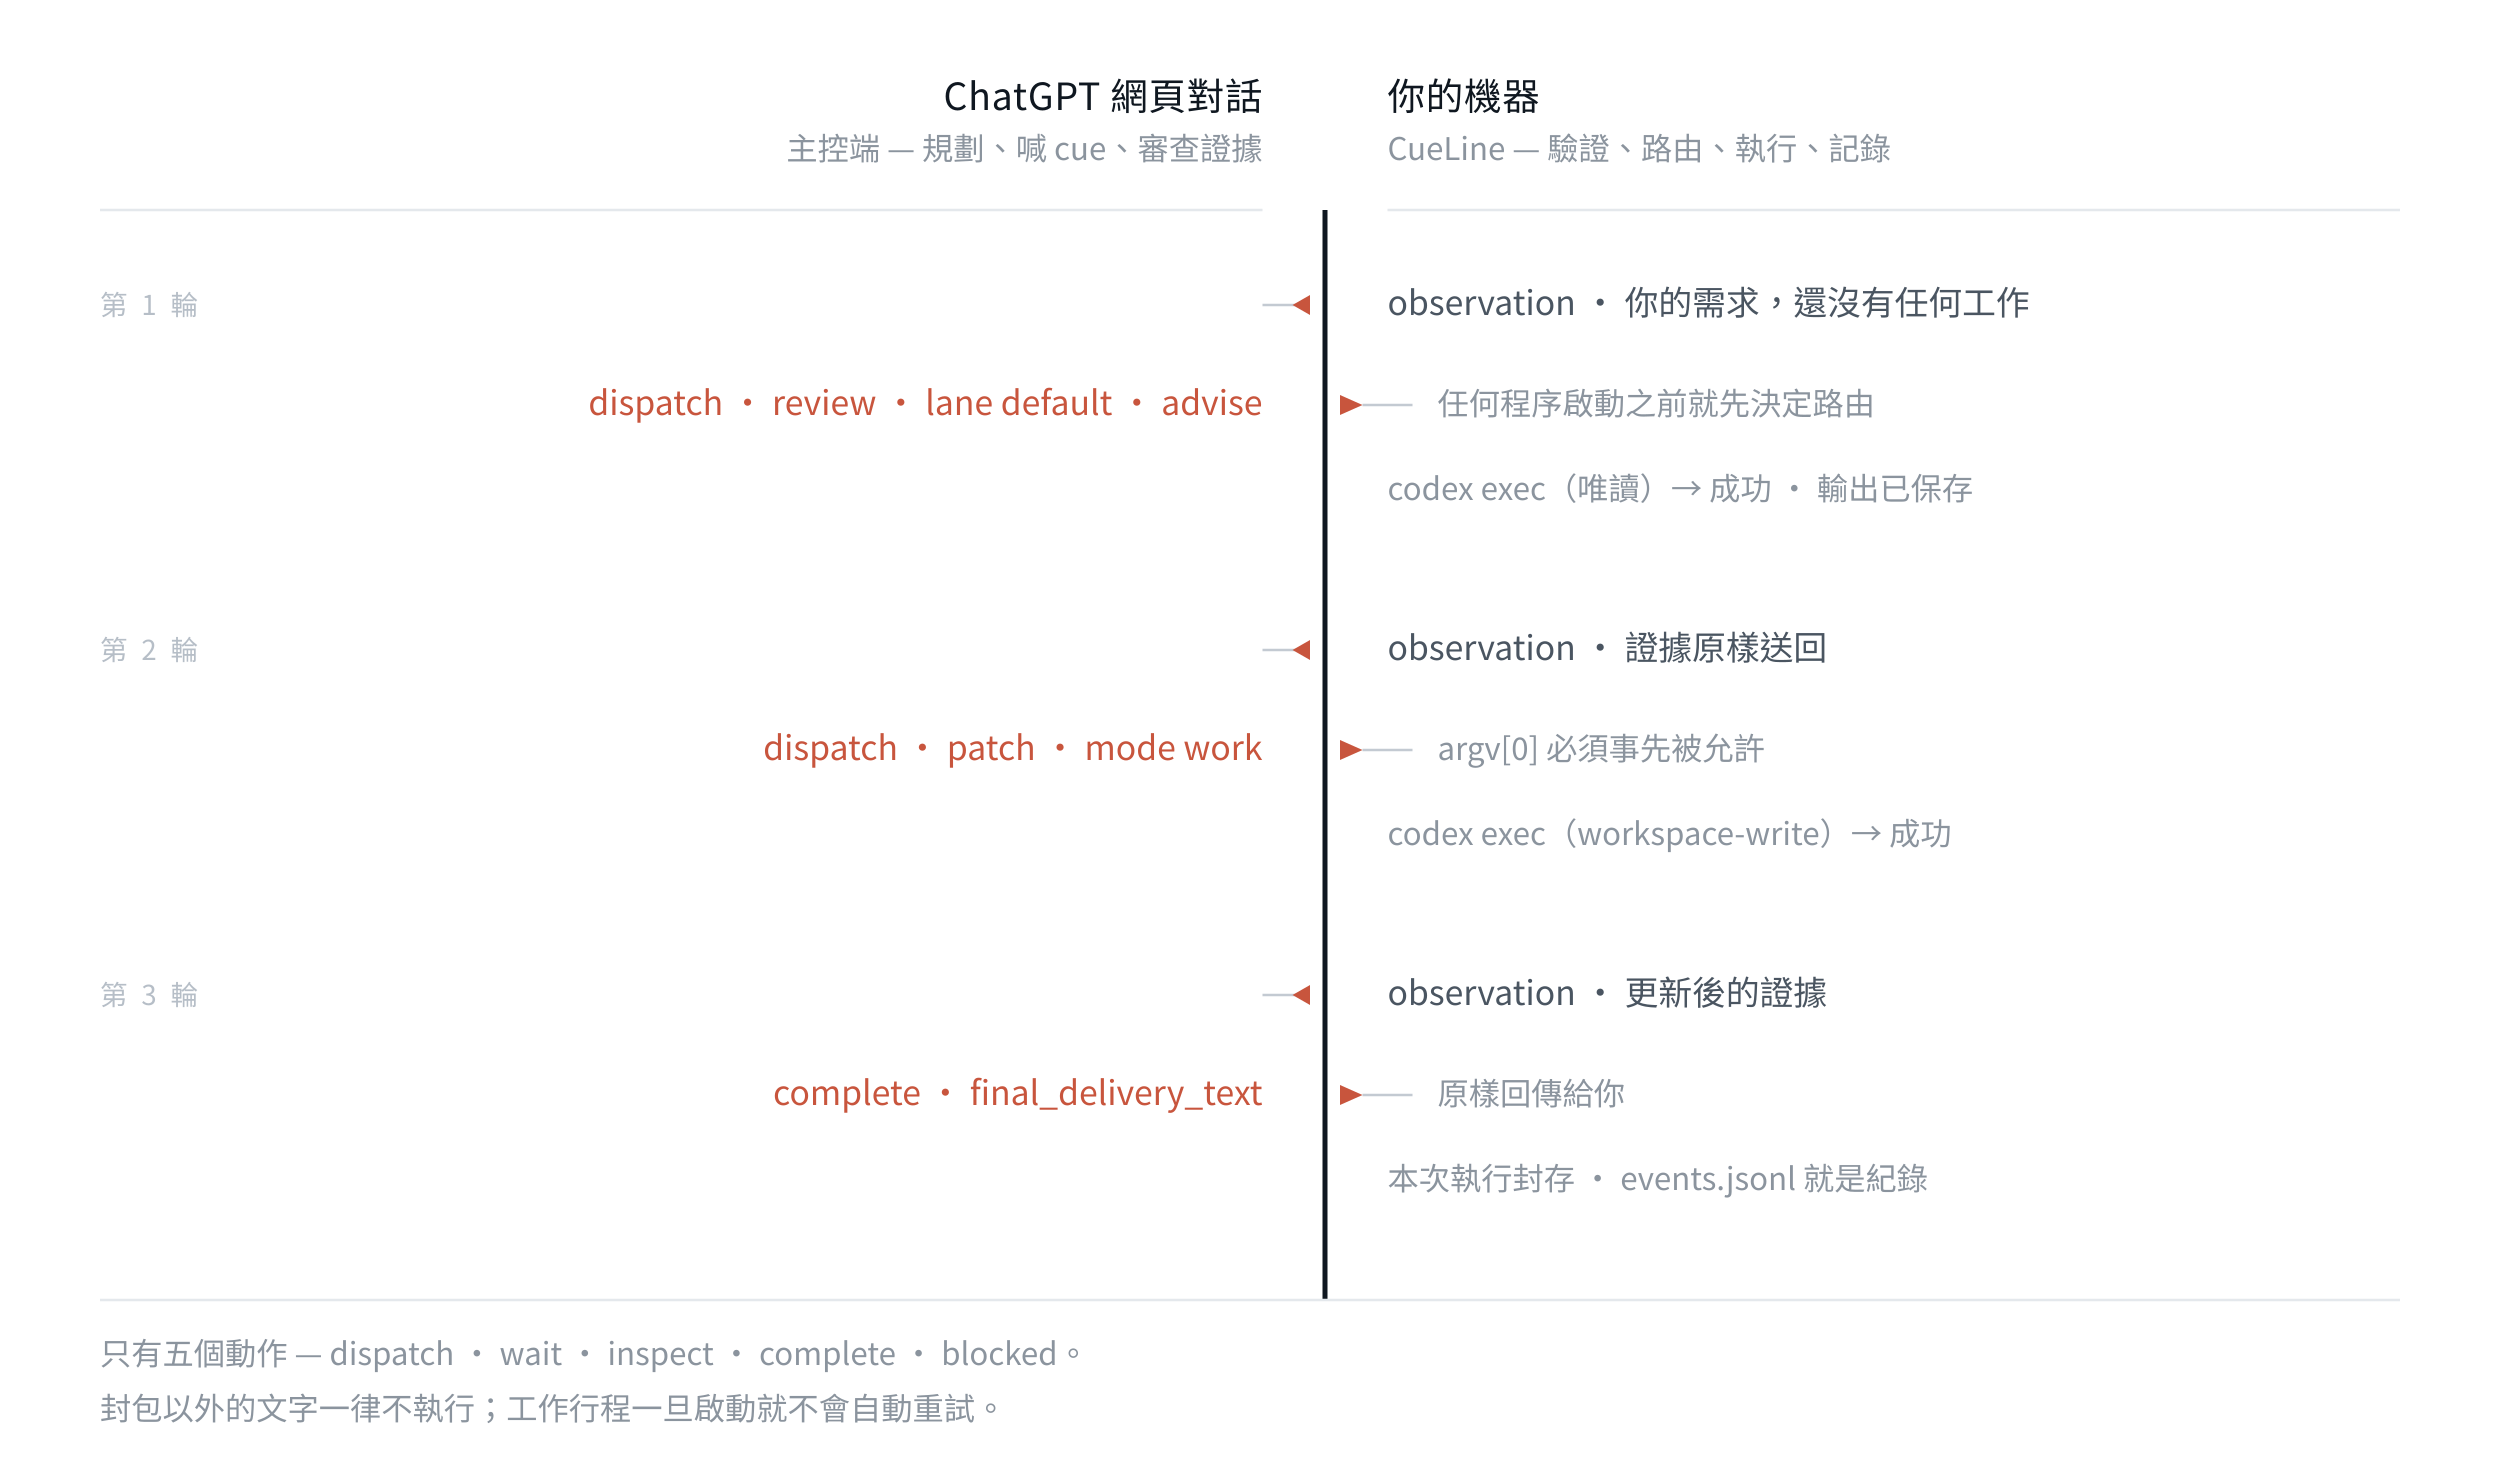
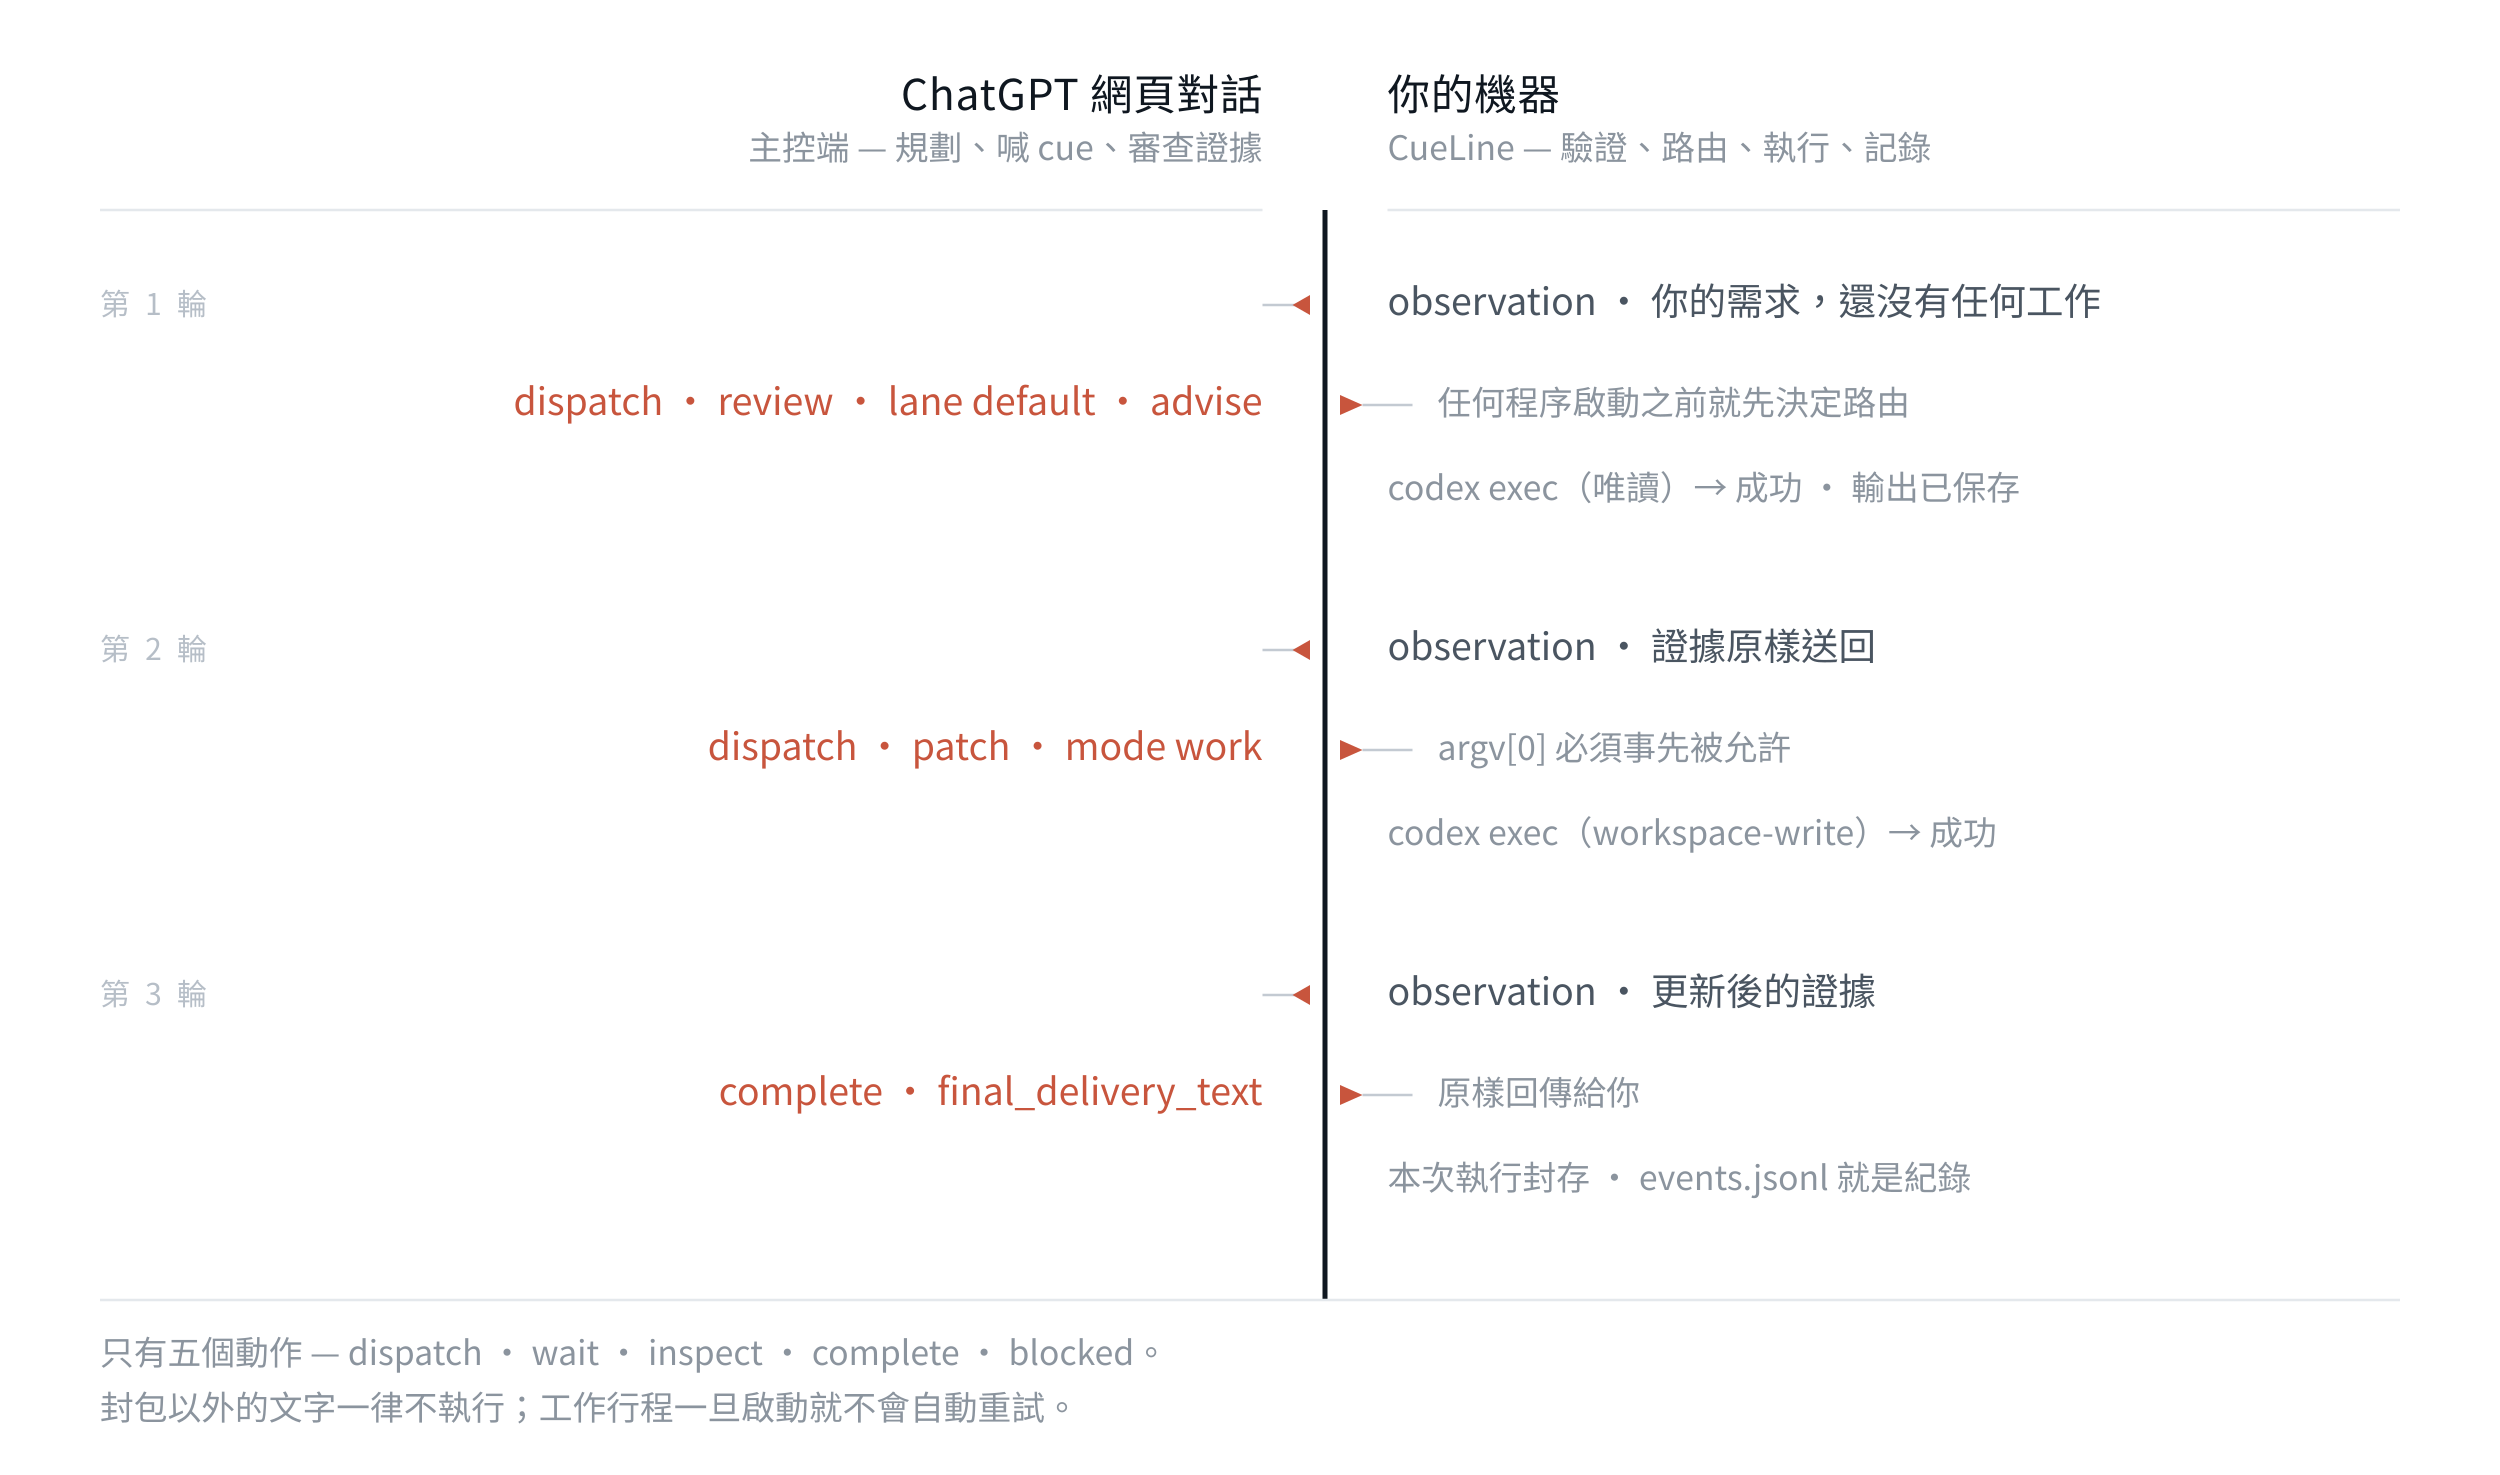
<svg xmlns="http://www.w3.org/2000/svg" viewBox="0 0 1000 590" width="1000" height="590" role="img" aria-label="一次 CueLine 執行像一本提示本：機器送出觀測，主控端喊出一道指令，已註冊的 runner 執行它，直到主控端喊 complete。">
  <style>
    text { font-family: ui-monospace, SFMono-Regular, Menlo, Consolas, "Noto Sans CJK TC", "PingFang TC", "Microsoft JhengHei", monospace }
-     .hd   { fill: #0F1720; font-size: 15px; letter-spacing: .02em }
-     .sub  { fill: #8B949E; font-size: 12.5px }
+     .hd   { fill: #0F1720; font-size: 17px; letter-spacing: .02em }
+     .sub  { fill: #8B949E; font-size: 13.5px }
    .rule { stroke: #E4E8EC; stroke-width: 1 }
    .spine{ stroke: #0F1720; stroke-width: 2 }
    .tick { stroke: #C3CAD2; stroke-width: 1 }
-     .say  { fill: #C8553D; font-size: 13.5px }
-     .obs  { fill: #4A5561; font-size: 13.5px }
-     .note { fill: #8B949E; font-size: 12.5px }
-     .rnd  { fill: #B6BEC7; font-size: 11px; letter-spacing: .14em }
-     .foot { fill: #8B949E; font-size: 12.5px }
+     .say  { fill: #C8553D; font-size: 15px }
+     .obs  { fill: #4A5561; font-size: 15px }
+     .note { fill: #8B949E; font-size: 13.5px }
+     .rnd  { fill: #B6BEC7; font-size: 12px; letter-spacing: .14em }
+     .foot { fill: #8B949E; font-size: 13.5px }
    .cue  { fill: #C8553D }
    @media (prefers-color-scheme: dark) {
      .hd { fill: #E6EDF3 }
      .sub, .note, .foot { fill: #7D8590 }
      .rule { stroke: #21262D }
      .spine { stroke: #C9D1D9 }
      .tick { stroke: #30363D }
      .say { fill: #E0674C }
      .obs { fill: #ADBAC7 }
      .rnd { fill: #484F58 }
      .cue { fill: #E0674C }
    }
  </style>
  <text x="505" y="44" class="hd" text-anchor="end">ChatGPT 網頁對話</text>
  <text x="505" y="64" class="sub" text-anchor="end">主控端 — 規劃、喊 cue、審查證據</text>
  <text x="555" y="44" class="hd">你的機器</text>
  <text x="555" y="64" class="sub">CueLine — 驗證、路由、執行、記錄</text>
  <path d="M40 84H505" class="rule" />
  <path d="M555 84H960" class="rule" />
  <path d="M530 84V520" class="spine" />
  <text x="40" y="126" class="rnd">第 1 輪</text>
  <path d="M505 122H524" class="tick" />
  <text x="555" y="126" class="obs">observation · 你的需求，還沒有任何工作</text>
  <path d="M524 118 517 122 524 126z" class="cue" />
  <path d="M536 158 545 162 536 166z" class="cue" />
  <text x="505" y="166" class="say" text-anchor="end">dispatch · review · lane default · advise</text>
  <path d="M545 162H565" class="tick" />
  <text x="575" y="166" class="note">任何程序啟動之前就先決定路由</text>
  <text x="555" y="200" class="note">codex exec（唯讀）→ 成功 · 輸出已保存</text>
  <text x="40" y="264" class="rnd">第 2 輪</text>
  <path d="M505 260H524" class="tick" />
  <text x="555" y="264" class="obs">observation · 證據原樣送回</text>
  <path d="M524 256 517 260 524 264z" class="cue" />
  <path d="M536 296 545 300 536 304z" class="cue" />
  <text x="505" y="304" class="say" text-anchor="end">dispatch · patch · mode work</text>
  <path d="M545 300H565" class="tick" />
  <text x="575" y="304" class="note">argv[0] 必須事先被允許</text>
  <text x="555" y="338" class="note">codex exec（workspace-write）→ 成功</text>
  <text x="40" y="402" class="rnd">第 3 輪</text>
  <path d="M505 398H524" class="tick" />
  <text x="555" y="402" class="obs">observation · 更新後的證據</text>
  <path d="M524 394 517 398 524 402z" class="cue" />
  <path d="M536 434 545 438 536 442z" class="cue" />
  <text x="505" y="442" class="say" text-anchor="end">complete · final_delivery_text</text>
  <path d="M545 438H565" class="tick" />
  <text x="575" y="442" class="note">原樣回傳給你</text>
  <text x="555" y="476" class="note">本次執行封存 · events.jsonl 就是紀錄</text>
  <path d="M40 520H960" class="rule" />
  <text x="40" y="546" class="foot">只有五個動作 — dispatch · wait · inspect · complete · blocked。</text>
  <text x="40" y="568" class="foot">封包以外的文字一律不執行；工作行程一旦啟動就不會自動重試。</text>
</svg>
